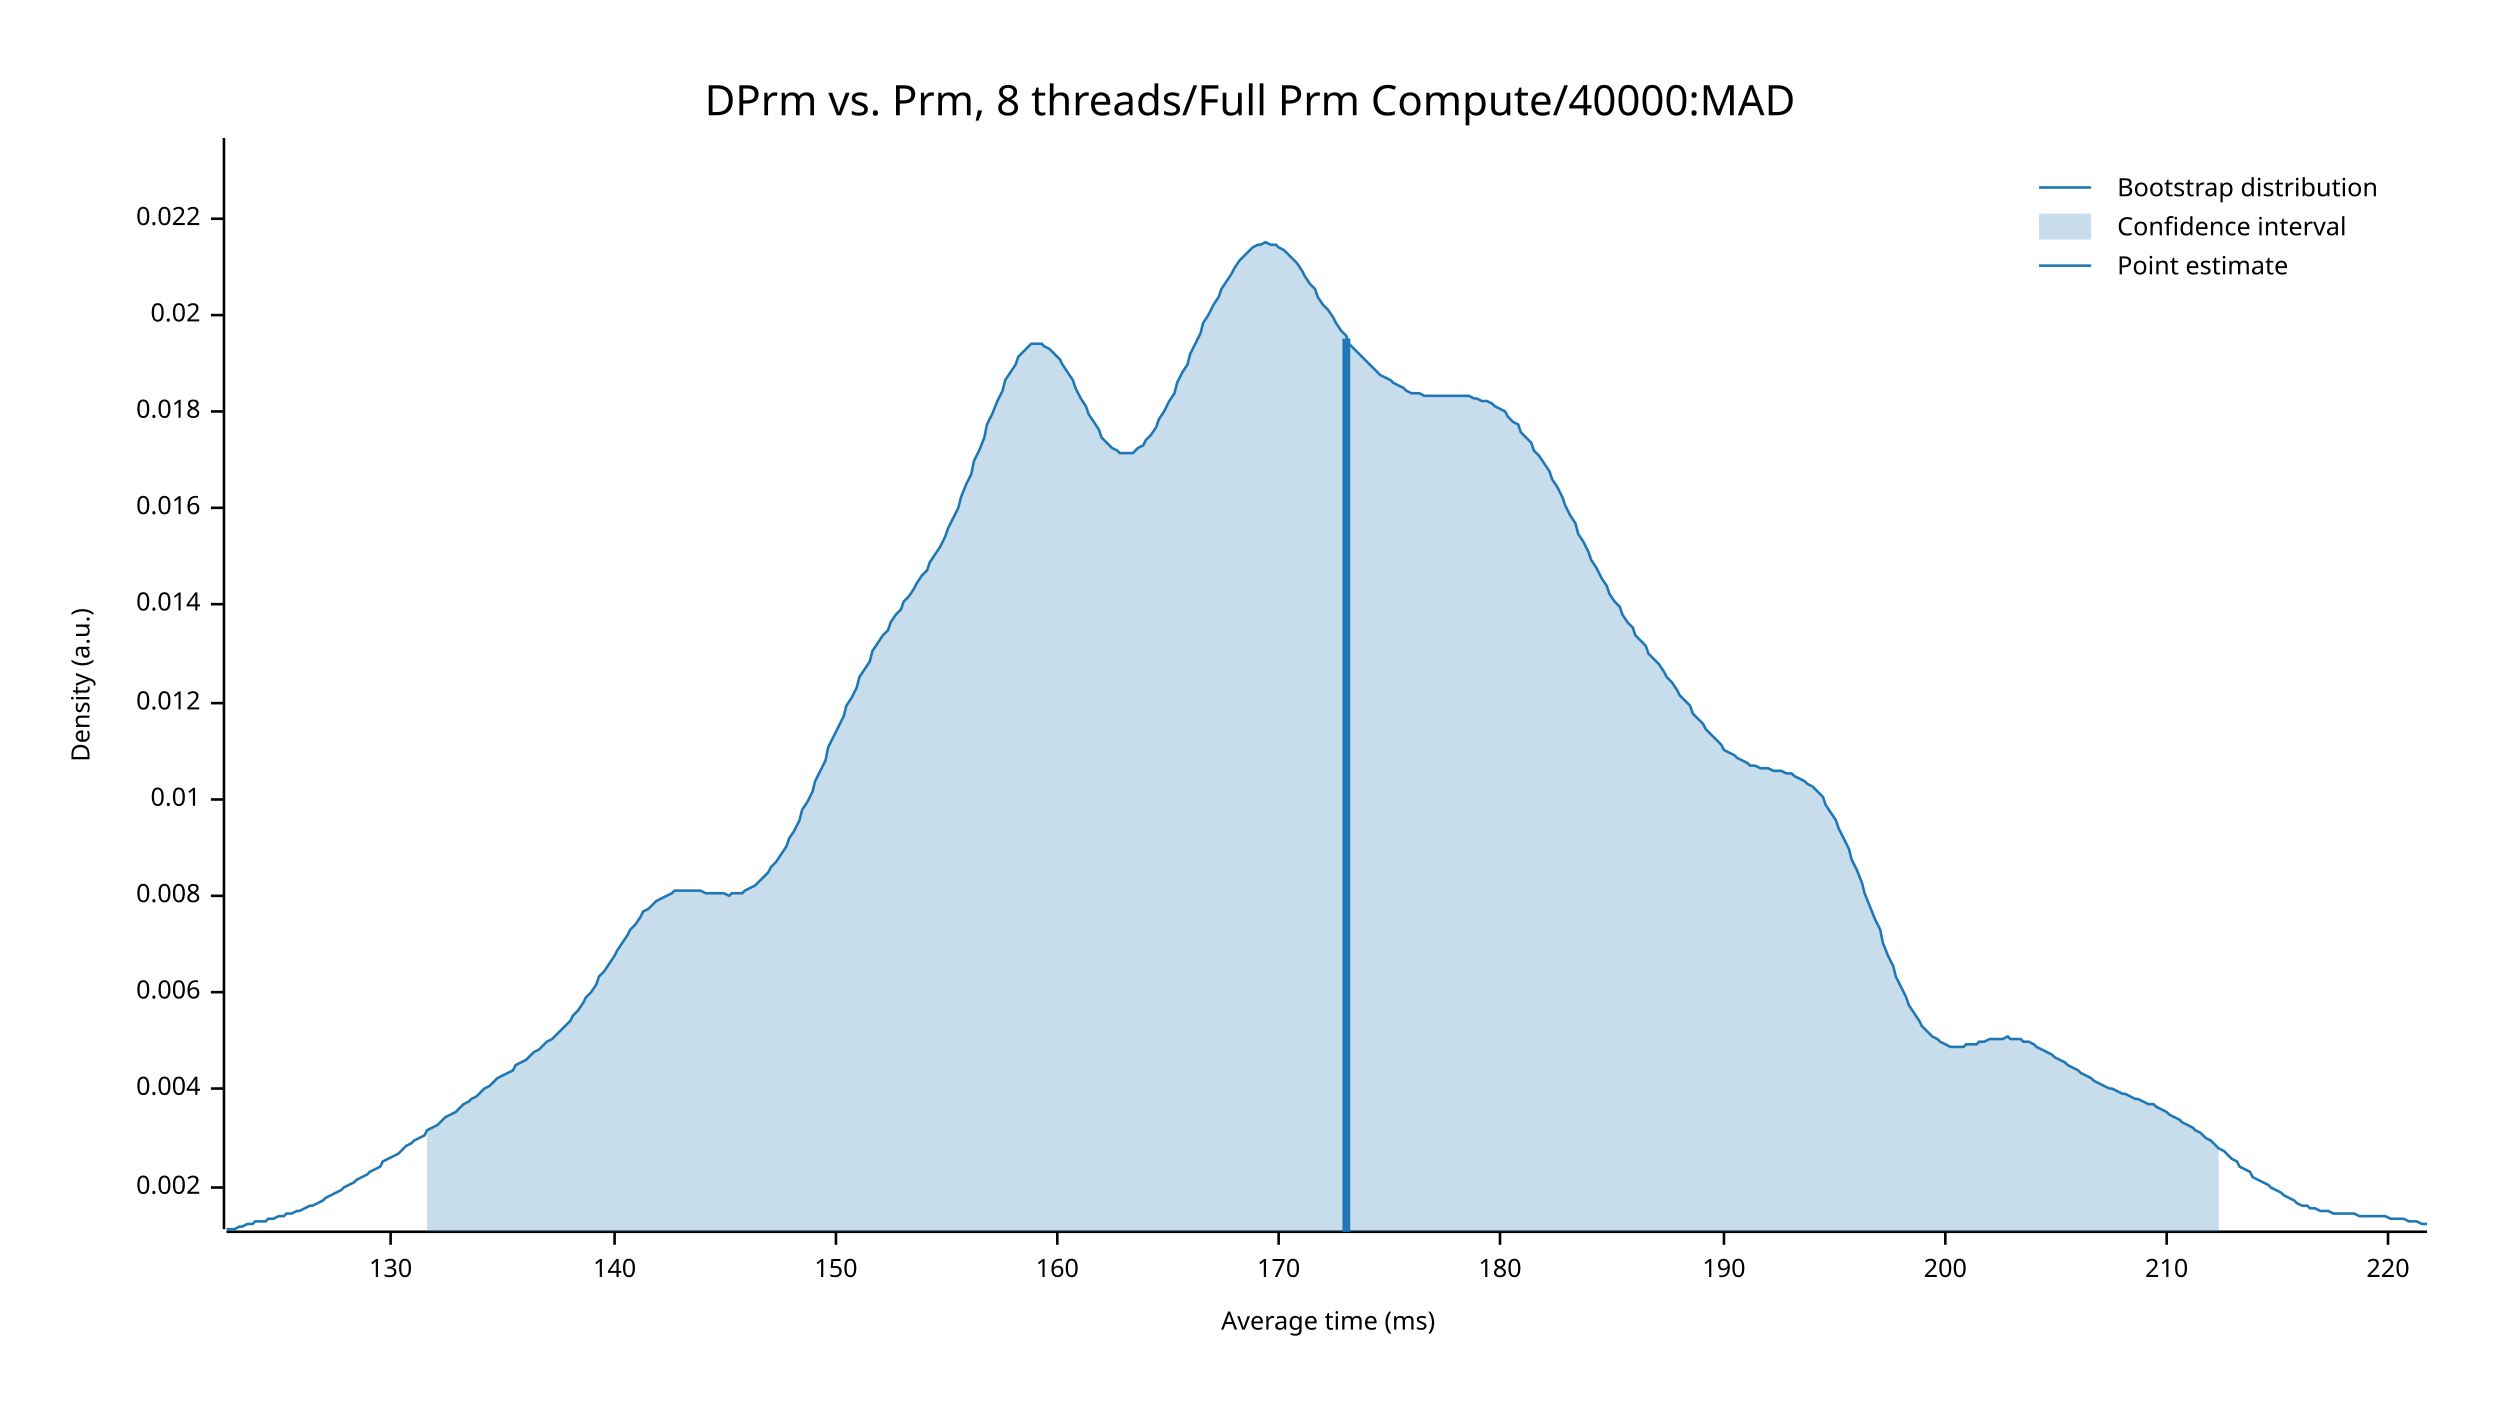
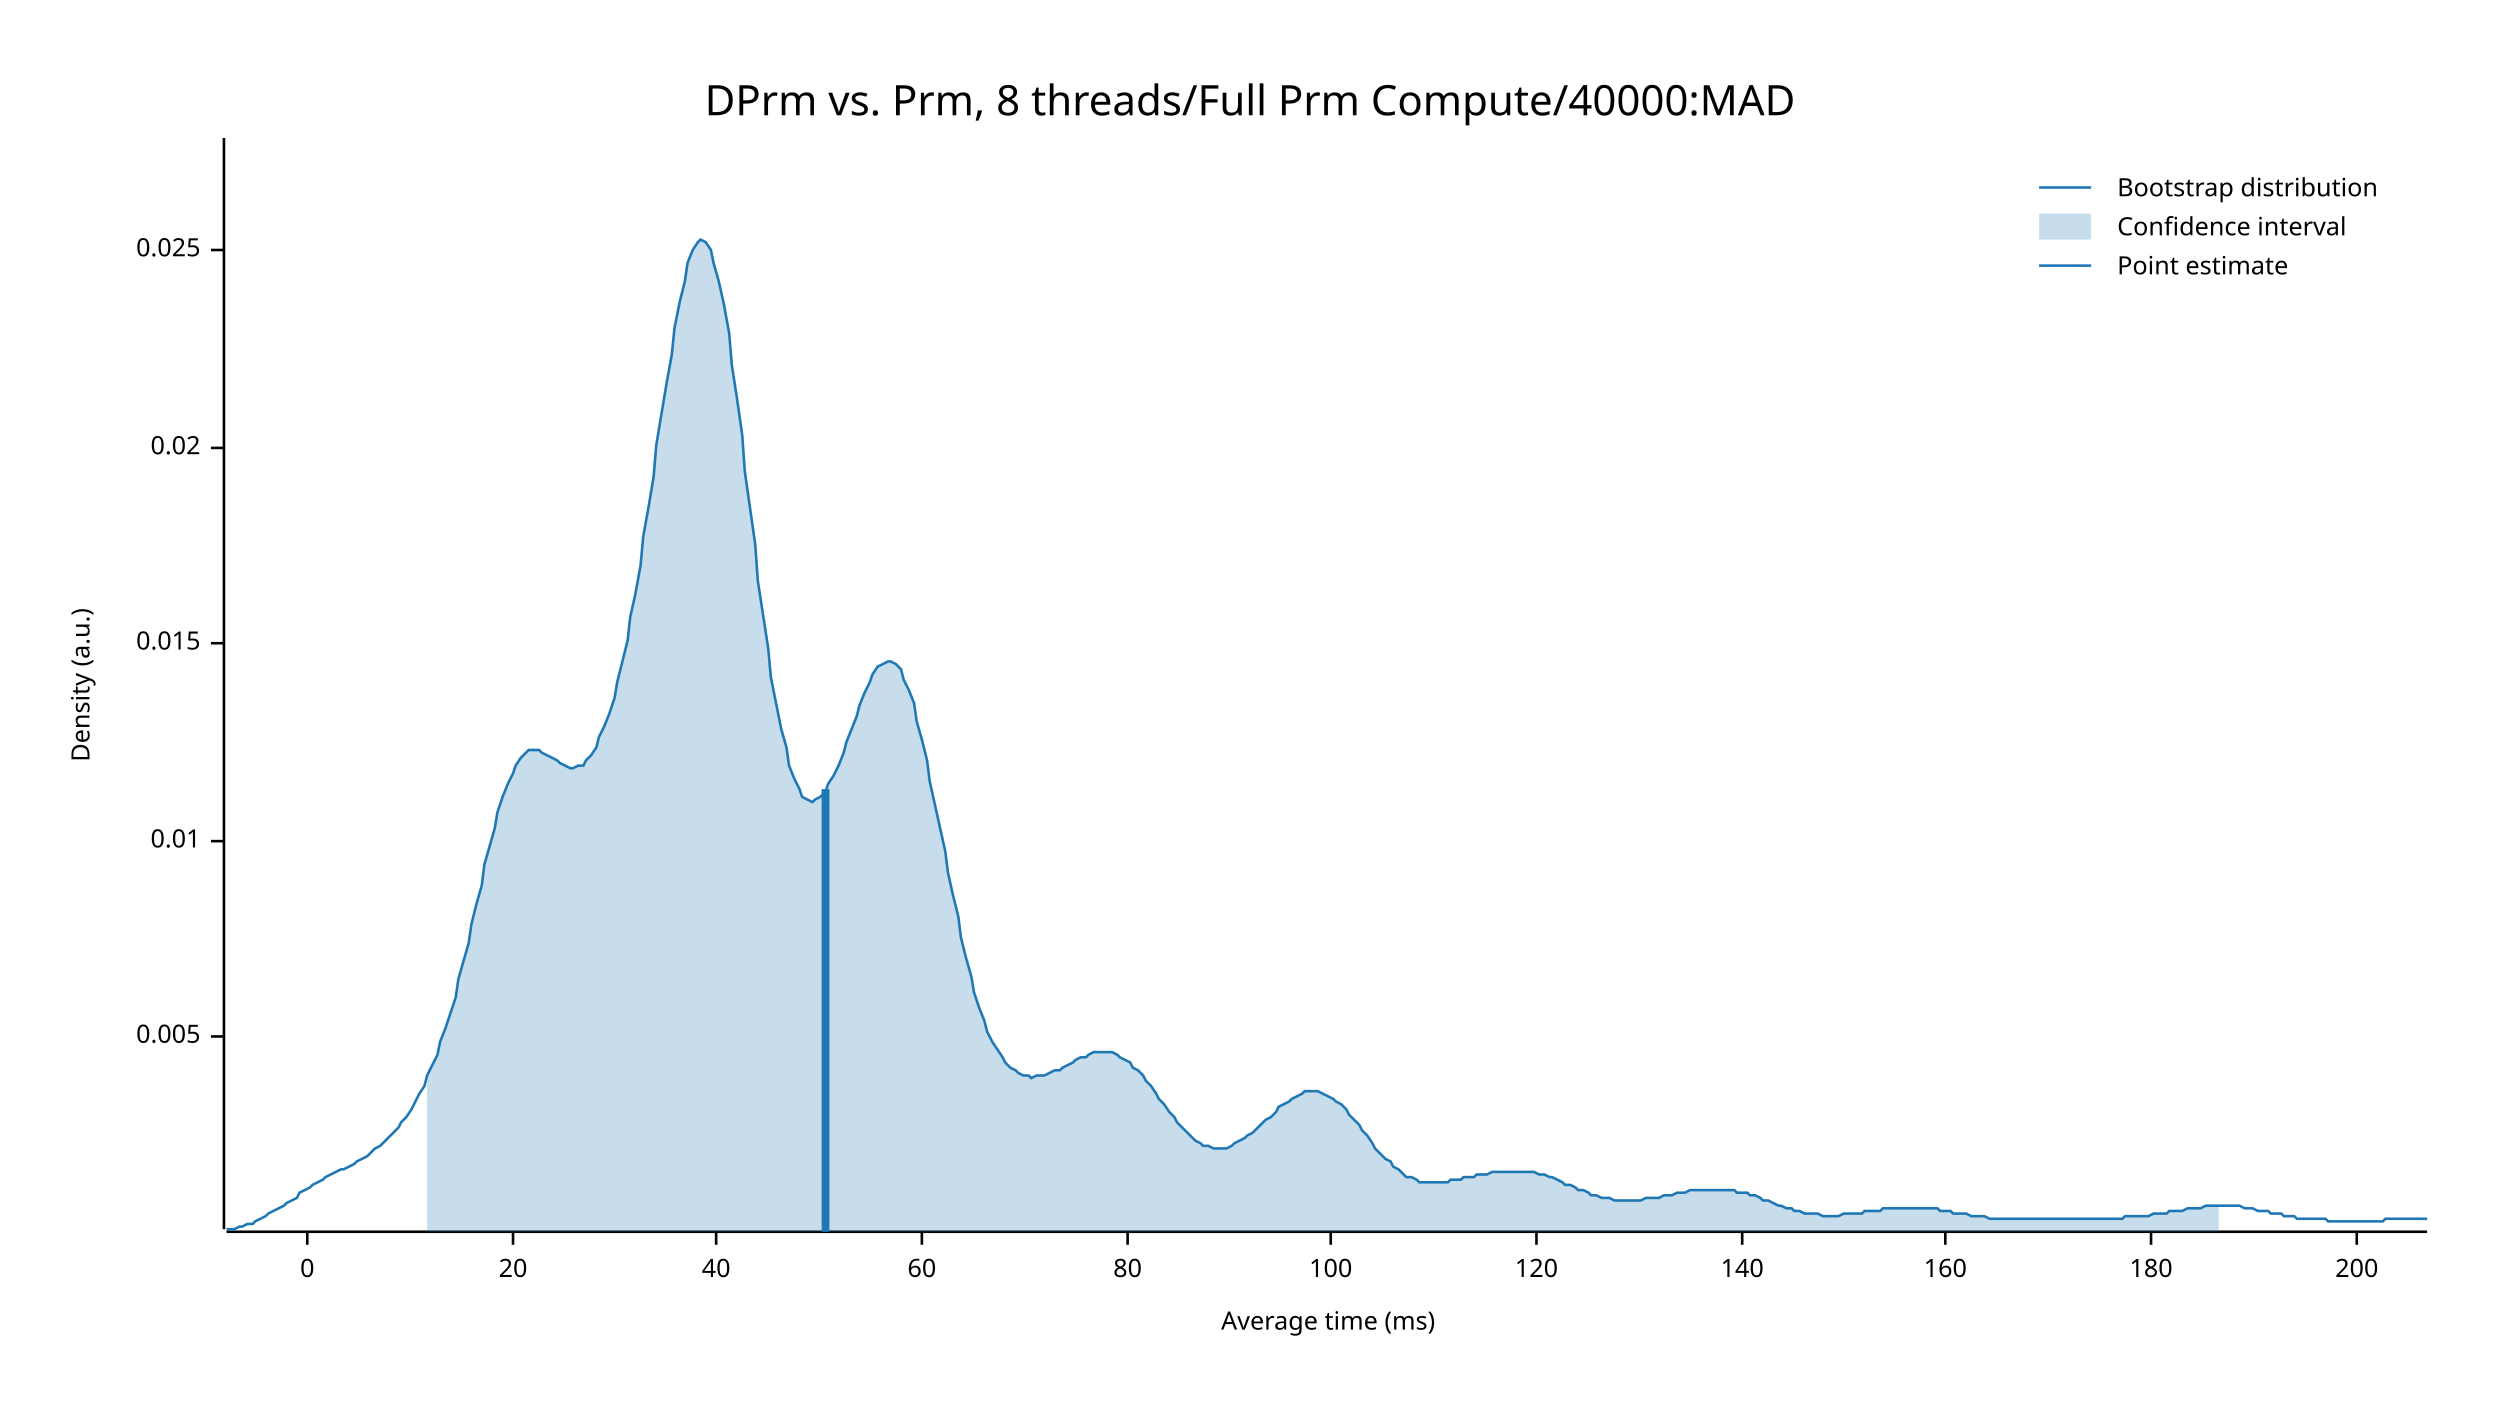
<svg xmlns="http://www.w3.org/2000/svg" width="960" height="540" viewBox="0 0 960 540">
  <text x="480" y="32" dy="0.76em" text-anchor="middle" font-family="sans-serif" font-size="16.129" opacity="1" fill="#000000">
DPrm vs. Prm, 8 threads/Full Prm Compute/40000:MAD
</text>
  <text x="27" y="263" dy="0.76em" text-anchor="middle" font-family="sans-serif" font-size="9.677" opacity="1" fill="#000000" transform="rotate(270, 27, 263)">
Density (a.u.)
</text>
  <text x="510" y="513" dy="-0.5ex" text-anchor="middle" font-family="sans-serif" font-size="9.677" opacity="1" fill="#000000">
Average time (ms)
</text>
  <polyline fill="none" opacity="1" stroke="#000000" stroke-width="1" points="86,53 86,472 " />
-   <text x="77" y="456" dy="0.5ex" text-anchor="end" font-family="sans-serif" font-size="9.677" opacity="1" fill="#000000">
- 0.002
+   <text x="77" y="398" dy="0.5ex" text-anchor="end" font-family="sans-serif" font-size="9.677" opacity="1" fill="#000000">
+ 0.005
</text>
-   <polyline fill="none" opacity="1" stroke="#000000" stroke-width="1" points="81,456 86,456 " />
-   <text x="77" y="418" dy="0.5ex" text-anchor="end" font-family="sans-serif" font-size="9.677" opacity="1" fill="#000000">
- 0.004
- </text>
-   <polyline fill="none" opacity="1" stroke="#000000" stroke-width="1" points="81,418 86,418 " />
-   <text x="77" y="381" dy="0.5ex" text-anchor="end" font-family="sans-serif" font-size="9.677" opacity="1" fill="#000000">
- 0.006
- </text>
-   <polyline fill="none" opacity="1" stroke="#000000" stroke-width="1" points="81,381 86,381 " />
-   <text x="77" y="344" dy="0.5ex" text-anchor="end" font-family="sans-serif" font-size="9.677" opacity="1" fill="#000000">
- 0.008
- </text>
-   <polyline fill="none" opacity="1" stroke="#000000" stroke-width="1" points="81,344 86,344 " />
-   <text x="77" y="307" dy="0.5ex" text-anchor="end" font-family="sans-serif" font-size="9.677" opacity="1" fill="#000000">
+   <polyline fill="none" opacity="1" stroke="#000000" stroke-width="1" points="81,398 86,398 " />
+   <text x="77" y="323" dy="0.5ex" text-anchor="end" font-family="sans-serif" font-size="9.677" opacity="1" fill="#000000">
0.01
</text>
-   <polyline fill="none" opacity="1" stroke="#000000" stroke-width="1" points="81,307 86,307 " />
-   <text x="77" y="270" dy="0.5ex" text-anchor="end" font-family="sans-serif" font-size="9.677" opacity="1" fill="#000000">
- 0.012
+   <polyline fill="none" opacity="1" stroke="#000000" stroke-width="1" points="81,323 86,323 " />
+   <text x="77" y="247" dy="0.5ex" text-anchor="end" font-family="sans-serif" font-size="9.677" opacity="1" fill="#000000">
+ 0.015
</text>
-   <polyline fill="none" opacity="1" stroke="#000000" stroke-width="1" points="81,270 86,270 " />
-   <text x="77" y="232" dy="0.5ex" text-anchor="end" font-family="sans-serif" font-size="9.677" opacity="1" fill="#000000">
- 0.014
- </text>
-   <polyline fill="none" opacity="1" stroke="#000000" stroke-width="1" points="81,232 86,232 " />
-   <text x="77" y="195" dy="0.5ex" text-anchor="end" font-family="sans-serif" font-size="9.677" opacity="1" fill="#000000">
- 0.016
- </text>
-   <polyline fill="none" opacity="1" stroke="#000000" stroke-width="1" points="81,195 86,195 " />
-   <text x="77" y="158" dy="0.5ex" text-anchor="end" font-family="sans-serif" font-size="9.677" opacity="1" fill="#000000">
- 0.018
- </text>
-   <polyline fill="none" opacity="1" stroke="#000000" stroke-width="1" points="81,158 86,158 " />
-   <text x="77" y="121" dy="0.5ex" text-anchor="end" font-family="sans-serif" font-size="9.677" opacity="1" fill="#000000">
+   <polyline fill="none" opacity="1" stroke="#000000" stroke-width="1" points="81,247 86,247 " />
+   <text x="77" y="172" dy="0.5ex" text-anchor="end" font-family="sans-serif" font-size="9.677" opacity="1" fill="#000000">
0.02
</text>
-   <polyline fill="none" opacity="1" stroke="#000000" stroke-width="1" points="81,121 86,121 " />
-   <text x="77" y="84" dy="0.5ex" text-anchor="end" font-family="sans-serif" font-size="9.677" opacity="1" fill="#000000">
- 0.022
+   <polyline fill="none" opacity="1" stroke="#000000" stroke-width="1" points="81,172 86,172 " />
+   <text x="77" y="96" dy="0.5ex" text-anchor="end" font-family="sans-serif" font-size="9.677" opacity="1" fill="#000000">
+ 0.025
</text>
-   <polyline fill="none" opacity="1" stroke="#000000" stroke-width="1" points="81,84 86,84 " />
+   <polyline fill="none" opacity="1" stroke="#000000" stroke-width="1" points="81,96 86,96 " />
  <polyline fill="none" opacity="1" stroke="#000000" stroke-width="1" points="87,473 932,473 " />
-   <text x="150" y="483" dy="0.76em" text-anchor="middle" font-family="sans-serif" font-size="9.677" opacity="1" fill="#000000">
- 130
+   <text x="118" y="483" dy="0.76em" text-anchor="middle" font-family="sans-serif" font-size="9.677" opacity="1" fill="#000000">
+ 0
</text>
-   <polyline fill="none" opacity="1" stroke="#000000" stroke-width="1" points="150,473 150,478 " />
-   <text x="236" y="483" dy="0.76em" text-anchor="middle" font-family="sans-serif" font-size="9.677" opacity="1" fill="#000000">
+   <polyline fill="none" opacity="1" stroke="#000000" stroke-width="1" points="118,473 118,478 " />
+   <text x="197" y="483" dy="0.76em" text-anchor="middle" font-family="sans-serif" font-size="9.677" opacity="1" fill="#000000">
+ 20
+ </text>
+   <polyline fill="none" opacity="1" stroke="#000000" stroke-width="1" points="197,473 197,478 " />
+   <text x="275" y="483" dy="0.76em" text-anchor="middle" font-family="sans-serif" font-size="9.677" opacity="1" fill="#000000">
+ 40
+ </text>
+   <polyline fill="none" opacity="1" stroke="#000000" stroke-width="1" points="275,473 275,478 " />
+   <text x="354" y="483" dy="0.76em" text-anchor="middle" font-family="sans-serif" font-size="9.677" opacity="1" fill="#000000">
+ 60
+ </text>
+   <polyline fill="none" opacity="1" stroke="#000000" stroke-width="1" points="354,473 354,478 " />
+   <text x="433" y="483" dy="0.76em" text-anchor="middle" font-family="sans-serif" font-size="9.677" opacity="1" fill="#000000">
+ 80
+ </text>
+   <polyline fill="none" opacity="1" stroke="#000000" stroke-width="1" points="433,473 433,478 " />
+   <text x="511" y="483" dy="0.76em" text-anchor="middle" font-family="sans-serif" font-size="9.677" opacity="1" fill="#000000">
+ 100
+ </text>
+   <polyline fill="none" opacity="1" stroke="#000000" stroke-width="1" points="511,473 511,478 " />
+   <text x="590" y="483" dy="0.76em" text-anchor="middle" font-family="sans-serif" font-size="9.677" opacity="1" fill="#000000">
+ 120
+ </text>
+   <polyline fill="none" opacity="1" stroke="#000000" stroke-width="1" points="590,473 590,478 " />
+   <text x="669" y="483" dy="0.76em" text-anchor="middle" font-family="sans-serif" font-size="9.677" opacity="1" fill="#000000">
140
</text>
-   <polyline fill="none" opacity="1" stroke="#000000" stroke-width="1" points="236,473 236,478 " />
-   <text x="321" y="483" dy="0.76em" text-anchor="middle" font-family="sans-serif" font-size="9.677" opacity="1" fill="#000000">
- 150
- </text>
-   <polyline fill="none" opacity="1" stroke="#000000" stroke-width="1" points="321,473 321,478 " />
-   <text x="406" y="483" dy="0.76em" text-anchor="middle" font-family="sans-serif" font-size="9.677" opacity="1" fill="#000000">
+   <polyline fill="none" opacity="1" stroke="#000000" stroke-width="1" points="669,473 669,478 " />
+   <text x="747" y="483" dy="0.76em" text-anchor="middle" font-family="sans-serif" font-size="9.677" opacity="1" fill="#000000">
160
</text>
-   <polyline fill="none" opacity="1" stroke="#000000" stroke-width="1" points="406,473 406,478 " />
-   <text x="491" y="483" dy="0.76em" text-anchor="middle" font-family="sans-serif" font-size="9.677" opacity="1" fill="#000000">
- 170
- </text>
-   <polyline fill="none" opacity="1" stroke="#000000" stroke-width="1" points="491,473 491,478 " />
-   <text x="576" y="483" dy="0.76em" text-anchor="middle" font-family="sans-serif" font-size="9.677" opacity="1" fill="#000000">
+   <polyline fill="none" opacity="1" stroke="#000000" stroke-width="1" points="747,473 747,478 " />
+   <text x="826" y="483" dy="0.76em" text-anchor="middle" font-family="sans-serif" font-size="9.677" opacity="1" fill="#000000">
180
</text>
-   <polyline fill="none" opacity="1" stroke="#000000" stroke-width="1" points="576,473 576,478 " />
-   <text x="662" y="483" dy="0.76em" text-anchor="middle" font-family="sans-serif" font-size="9.677" opacity="1" fill="#000000">
- 190
- </text>
-   <polyline fill="none" opacity="1" stroke="#000000" stroke-width="1" points="662,473 662,478 " />
-   <text x="747" y="483" dy="0.76em" text-anchor="middle" font-family="sans-serif" font-size="9.677" opacity="1" fill="#000000">
+   <polyline fill="none" opacity="1" stroke="#000000" stroke-width="1" points="826,473 826,478 " />
+   <text x="905" y="483" dy="0.76em" text-anchor="middle" font-family="sans-serif" font-size="9.677" opacity="1" fill="#000000">
200
</text>
-   <polyline fill="none" opacity="1" stroke="#000000" stroke-width="1" points="747,473 747,478 " />
-   <text x="832" y="483" dy="0.76em" text-anchor="middle" font-family="sans-serif" font-size="9.677" opacity="1" fill="#000000">
- 210
- </text>
-   <polyline fill="none" opacity="1" stroke="#000000" stroke-width="1" points="832,473 832,478 " />
-   <text x="917" y="483" dy="0.76em" text-anchor="middle" font-family="sans-serif" font-size="9.677" opacity="1" fill="#000000">
- 220
- </text>
-   <polyline fill="none" opacity="1" stroke="#000000" stroke-width="1" points="917,473 917,478 " />
-   <polyline fill="none" opacity="1" stroke="#1F78B4" stroke-width="1" points="87,472 88,472 90,472 92,471 93,471 95,470 97,470 98,469 100,469 102,469 103,468 105,468 107,467 109,467 110,466 112,466 114,465 115,465 117,464 119,463 120,463 122,462 124,461 125,460 127,459 129,458 131,457 132,456 134,455 136,454 137,453 139,452 141,451 142,450 144,449 146,448 147,446 149,445 151,444 153,443 154,442 156,440 158,439 159,438 161,437 163,436 164,434 166,433 168,432 169,431 171,429 173,428 175,427 176,426 178,424 180,423 181,422 183,421 185,419 186,418 188,417 190,415 191,414 193,413 195,412 197,411 198,409 200,408 202,407 203,406 205,404 207,403 208,402 210,400 212,399 214,397 215,396 217,394 219,392 220,390 222,388 224,385 225,383 227,381 229,378 230,375 232,373 234,370 236,367 237,365 239,362 241,359 242,357 244,355 246,352 247,350 249,349 251,347 252,346 254,345 256,344 258,343 259,342 261,342 263,342 264,342 266,342 268,342 269,342 271,343 273,343 274,343 276,343 278,343 280,344 281,343 283,343 285,343 286,342 288,341 290,340 291,339 293,337 295,335 296,333 298,331 300,328 302,325 303,322 305,319 307,315 308,311 310,308 312,304 313,300 315,296 317,292 318,287 320,283 322,279 324,275 325,271 327,268 329,264 330,260 332,257 334,254 335,250 337,247 339,244 341,242 342,239 344,236 346,234 347,231 349,229 351,226 352,224 354,221 356,219 357,216 359,213 361,210 363,206 364,203 366,199 368,195 369,191 371,186 373,182 374,177 376,173 378,168 379,163 381,159 383,154 385,150 386,146 388,143 390,140 391,137 393,135 395,133 396,132 398,132 400,132 401,133 403,134 405,136 407,138 408,140 410,143 412,146 413,149 415,153 417,156 418,159 420,162 422,165 423,168 425,170 427,172 429,173 430,174 432,174 434,174 435,174 437,172 439,171 440,169 442,167 444,164 445,161 447,158 449,154 451,151 452,147 454,143 456,140 457,136 459,132 461,128 462,124 464,121 466,117 468,114 469,111 471,108 473,105 474,103 476,100 478,98 479,97 481,95 483,94 484,94 486,93 488,94 490,94 491,95 493,96 495,98 496,99 498,101 500,104 501,106 503,109 505,111 506,114 508,117 510,119 512,122 513,124 515,127 517,129 518,132 520,134 522,136 523,137 525,139 527,141 528,142 530,144 532,145 534,146 535,147 537,148 539,149 540,150 542,151 544,151 545,151 547,152 549,152 550,152 552,152 554,152 556,152 557,152 559,152 561,152 562,152 564,152 566,153 567,153 569,154 571,154 573,155 574,156 576,157 578,158 579,160 581,162 583,163 584,166 586,168 588,170 589,173 591,175 593,178 595,181 596,184 598,187 600,191 601,194 603,198 605,201 606,205 608,208 610,212 611,215 613,218 615,222 617,225 618,228 620,231 622,233 623,236 625,239 627,241 628,244 630,246 632,248 633,251 635,253 637,255 639,258 640,260 642,262 644,265 645,267 647,269 649,271 650,274 652,276 654,278 655,280 657,282 659,284 661,286 662,288 664,289 666,290 667,291 669,292 671,293 672,294 674,294 676,295 677,295 679,295 681,296 683,296 684,296 686,297 688,297 689,298 691,299 693,300 694,301 696,302 698,304 700,306 701,309 703,312 705,315 706,318 708,322 710,326 711,330 713,334 715,339 716,343 718,348 720,353 722,357 723,362 725,367 727,371 728,375 730,379 732,383 733,386 735,389 737,392 738,394 740,396 742,398 744,399 745,400 747,401 749,402 750,402 752,402 754,402 755,401 757,401 759,401 760,400 762,400 764,399 766,399 767,399 769,399 771,398 772,399 774,399 776,399 777,400 779,400 781,401 782,402 784,403 786,404 788,405 789,406 791,407 793,408 794,409 796,410 798,411 799,412 801,413 803,414 804,415 806,416 808,417 810,418 811,418 813,419 815,420 816,420 818,421 820,422 821,422 823,423 825,424 827,424 828,425 830,426 832,427 833,428 835,429 837,430 838,431 840,432 842,433 843,434 845,435 847,437 849,438 850,439 852,441 854,442 855,443 857,445 859,446 860,448 862,449 864,450 865,452 867,453 869,454 871,455 872,456 874,457 876,458 877,459 879,460 881,461 882,462 884,463 886,463 887,464 889,464 891,465 893,465 894,465 896,466 898,466 899,466 901,466 903,466 904,466 906,467 908,467 909,467 911,467 913,467 915,467 916,467 918,468 920,468 921,468 923,468 925,469 926,469 928,469 930,470 932,470 " />
-   <polygon opacity="0.25" fill="#1F78B4" points="164,434 166,433 168,432 169,431 171,429 173,428 175,427 176,426 178,424 180,423 181,422 183,421 185,419 186,418 188,417 190,415 191,414 193,413 195,412 197,411 198,409 200,408 202,407 203,406 205,404 207,403 208,402 210,400 212,399 214,397 215,396 217,394 219,392 220,390 222,388 224,385 225,383 227,381 229,378 230,375 232,373 234,370 236,367 237,365 239,362 241,359 242,357 244,355 246,352 247,350 249,349 251,347 252,346 254,345 256,344 258,343 259,342 261,342 263,342 264,342 266,342 268,342 269,342 271,343 273,343 274,343 276,343 278,343 280,344 281,343 283,343 285,343 286,342 288,341 290,340 291,339 293,337 295,335 296,333 298,331 300,328 302,325 303,322 305,319 307,315 308,311 310,308 312,304 313,300 315,296 317,292 318,287 320,283 322,279 324,275 325,271 327,268 329,264 330,260 332,257 334,254 335,250 337,247 339,244 341,242 342,239 344,236 346,234 347,231 349,229 351,226 352,224 354,221 356,219 357,216 359,213 361,210 363,206 364,203 366,199 368,195 369,191 371,186 373,182 374,177 376,173 378,168 379,163 381,159 383,154 385,150 386,146 388,143 390,140 391,137 393,135 395,133 396,132 398,132 400,132 401,133 403,134 405,136 407,138 408,140 410,143 412,146 413,149 415,153 417,156 418,159 420,162 422,165 423,168 425,170 427,172 429,173 430,174 432,174 434,174 435,174 437,172 439,171 440,169 442,167 444,164 445,161 447,158 449,154 451,151 452,147 454,143 456,140 457,136 459,132 461,128 462,124 464,121 466,117 468,114 469,111 471,108 473,105 474,103 476,100 478,98 479,97 481,95 483,94 484,94 486,93 488,94 490,94 491,95 493,96 495,98 496,99 498,101 500,104 501,106 503,109 505,111 506,114 508,117 510,119 512,122 513,124 515,127 517,129 518,132 520,134 522,136 523,137 525,139 527,141 528,142 530,144 532,145 534,146 535,147 537,148 539,149 540,150 542,151 544,151 545,151 547,152 549,152 550,152 552,152 554,152 556,152 557,152 559,152 561,152 562,152 564,152 566,153 567,153 569,154 571,154 573,155 574,156 576,157 578,158 579,160 581,162 583,163 584,166 586,168 588,170 589,173 591,175 593,178 595,181 596,184 598,187 600,191 601,194 603,198 605,201 606,205 608,208 610,212 611,215 613,218 615,222 617,225 618,228 620,231 622,233 623,236 625,239 627,241 628,244 630,246 632,248 633,251 635,253 637,255 639,258 640,260 642,262 644,265 645,267 647,269 649,271 650,274 652,276 654,278 655,280 657,282 659,284 661,286 662,288 664,289 666,290 667,291 669,292 671,293 672,294 674,294 676,295 677,295 679,295 681,296 683,296 684,296 686,297 688,297 689,298 691,299 693,300 694,301 696,302 698,304 700,306 701,309 703,312 705,315 706,318 708,322 710,326 711,330 713,334 715,339 716,343 718,348 720,353 722,357 723,362 725,367 727,371 728,375 730,379 732,383 733,386 735,389 737,392 738,394 740,396 742,398 744,399 745,400 747,401 749,402 750,402 752,402 754,402 755,401 757,401 759,401 760,400 762,400 764,399 766,399 767,399 769,399 771,398 772,399 774,399 776,399 777,400 779,400 781,401 782,402 784,403 786,404 788,405 789,406 791,407 793,408 794,409 796,410 798,411 799,412 801,413 803,414 804,415 806,416 808,417 810,418 811,418 813,419 815,420 816,420 818,421 820,422 821,422 823,423 825,424 827,424 828,425 830,426 832,427 833,428 835,429 837,430 838,431 840,432 842,433 843,434 845,435 847,437 849,438 850,439 852,441 852,473 164,473 " />
-   <polyline fill="none" opacity="1" stroke="#1F78B4" stroke-width="3" points="517,473 517,130 " />
+   <polyline fill="none" opacity="1" stroke="#000000" stroke-width="1" points="905,473 905,478 " />
+   <polyline fill="none" opacity="1" stroke="#1F78B4" stroke-width="1" points="87,472 88,472 90,472 92,471 93,471 95,470 97,470 98,469 100,468 102,467 103,466 105,465 107,464 109,463 110,462 112,461 114,460 115,458 117,457 119,456 120,455 122,454 124,453 125,452 127,451 129,450 131,449 132,449 134,448 136,447 137,446 139,445 141,444 142,443 144,441 146,440 147,439 149,437 151,435 153,433 154,431 156,429 158,426 159,424 161,420 163,417 164,413 166,409 168,405 169,400 171,395 173,389 175,383 176,376 178,369 180,362 181,355 183,347 185,340 186,332 188,325 190,318 191,312 193,306 195,301 197,297 198,294 200,291 202,289 203,288 205,288 207,288 208,289 210,290 212,291 214,292 215,293 217,294 219,295 220,295 222,294 224,294 225,292 227,290 229,287 230,283 232,279 234,274 236,268 237,262 239,254 241,246 242,237 244,228 246,217 247,206 249,195 251,183 252,171 254,159 256,147 258,136 259,126 261,116 263,108 264,101 266,96 268,93 269,92 271,93 273,96 274,101 276,108 278,117 280,128 281,140 283,153 285,167 286,181 288,195 290,209 291,223 293,236 295,249 296,260 298,270 300,280 302,287 303,294 305,299 307,303 308,306 310,307 312,308 313,307 315,306 317,304 318,301 320,298 322,294 324,289 325,285 327,280 329,275 330,271 332,266 334,262 335,259 337,256 339,255 341,254 342,254 344,255 346,257 347,261 349,265 351,270 352,277 354,284 356,292 357,300 359,309 361,318 363,327 364,335 366,344 368,352 369,360 371,368 373,375 374,381 376,387 378,392 379,396 381,400 383,403 385,406 386,408 388,410 390,411 391,412 393,413 395,413 396,414 398,413 400,413 401,413 403,412 405,411 407,411 408,410 410,409 412,408 413,407 415,406 417,406 418,405 420,404 422,404 423,404 425,404 427,404 429,405 430,406 432,407 434,408 435,410 437,411 439,413 440,415 442,417 444,420 445,422 447,424 449,427 451,429 452,431 454,433 456,435 457,436 459,438 461,439 462,440 464,440 466,441 468,441 469,441 471,441 473,440 474,439 476,438 478,437 479,436 481,435 483,433 484,432 486,430 488,429 490,427 491,425 493,424 495,423 496,422 498,421 500,420 501,419 503,419 505,419 506,419 508,420 510,421 512,422 513,423 515,424 517,426 518,428 520,430 522,432 523,434 525,436 527,439 528,441 530,443 532,445 534,446 535,448 537,449 539,451 540,452 542,452 544,453 545,454 547,454 549,454 550,454 552,454 554,454 556,454 557,453 559,453 561,453 562,452 564,452 566,452 567,451 569,451 571,451 573,450 574,450 576,450 578,450 579,450 581,450 583,450 584,450 586,450 588,450 589,450 591,451 593,451 595,452 596,452 598,453 600,454 601,455 603,455 605,456 606,457 608,457 610,458 611,459 613,459 615,460 617,460 618,460 620,461 622,461 623,461 625,461 627,461 628,461 630,461 632,460 633,460 635,460 637,460 639,459 640,459 642,459 644,458 645,458 647,458 649,457 650,457 652,457 654,457 655,457 657,457 659,457 661,457 662,457 664,457 666,457 667,458 669,458 671,458 672,459 674,459 676,460 677,461 679,461 681,462 683,463 684,463 686,464 688,464 689,465 691,465 693,466 694,466 696,466 698,466 700,467 701,467 703,467 705,467 706,467 708,466 710,466 711,466 713,466 715,466 716,465 718,465 720,465 722,465 723,464 725,464 727,464 728,464 730,464 732,464 733,464 735,464 737,464 738,464 740,464 742,464 744,464 745,465 747,465 749,465 750,466 752,466 754,466 755,466 757,467 759,467 760,467 762,467 764,468 766,468 767,468 769,468 771,468 772,468 774,468 776,468 777,468 779,468 781,468 782,468 784,468 786,468 788,468 789,468 791,468 793,468 794,468 796,468 798,468 799,468 801,468 803,468 804,468 806,468 808,468 810,468 811,468 813,468 815,468 816,467 818,467 820,467 821,467 823,467 825,467 827,466 828,466 830,466 832,466 833,465 835,465 837,465 838,465 840,464 842,464 843,464 845,464 847,463 849,463 850,463 852,463 854,463 855,463 857,463 859,463 860,463 862,464 864,464 865,464 867,465 869,465 871,465 872,466 874,466 876,466 877,467 879,467 881,467 882,468 884,468 886,468 887,468 889,468 891,468 893,468 894,469 896,469 898,469 899,469 901,469 903,469 904,469 906,469 908,469 909,469 911,469 913,469 915,469 916,468 918,468 920,468 921,468 923,468 925,468 926,468 928,468 930,468 932,468 " />
+   <polygon opacity="0.25" fill="#1F78B4" points="164,413 166,409 168,405 169,400 171,395 173,389 175,383 176,376 178,369 180,362 181,355 183,347 185,340 186,332 188,325 190,318 191,312 193,306 195,301 197,297 198,294 200,291 202,289 203,288 205,288 207,288 208,289 210,290 212,291 214,292 215,293 217,294 219,295 220,295 222,294 224,294 225,292 227,290 229,287 230,283 232,279 234,274 236,268 237,262 239,254 241,246 242,237 244,228 246,217 247,206 249,195 251,183 252,171 254,159 256,147 258,136 259,126 261,116 263,108 264,101 266,96 268,93 269,92 271,93 273,96 274,101 276,108 278,117 280,128 281,140 283,153 285,167 286,181 288,195 290,209 291,223 293,236 295,249 296,260 298,270 300,280 302,287 303,294 305,299 307,303 308,306 310,307 312,308 313,307 315,306 317,304 318,301 320,298 322,294 324,289 325,285 327,280 329,275 330,271 332,266 334,262 335,259 337,256 339,255 341,254 342,254 344,255 346,257 347,261 349,265 351,270 352,277 354,284 356,292 357,300 359,309 361,318 363,327 364,335 366,344 368,352 369,360 371,368 373,375 374,381 376,387 378,392 379,396 381,400 383,403 385,406 386,408 388,410 390,411 391,412 393,413 395,413 396,414 398,413 400,413 401,413 403,412 405,411 407,411 408,410 410,409 412,408 413,407 415,406 417,406 418,405 420,404 422,404 423,404 425,404 427,404 429,405 430,406 432,407 434,408 435,410 437,411 439,413 440,415 442,417 444,420 445,422 447,424 449,427 451,429 452,431 454,433 456,435 457,436 459,438 461,439 462,440 464,440 466,441 468,441 469,441 471,441 473,440 474,439 476,438 478,437 479,436 481,435 483,433 484,432 486,430 488,429 490,427 491,425 493,424 495,423 496,422 498,421 500,420 501,419 503,419 505,419 506,419 508,420 510,421 512,422 513,423 515,424 517,426 518,428 520,430 522,432 523,434 525,436 527,439 528,441 530,443 532,445 534,446 535,448 537,449 539,451 540,452 542,452 544,453 545,454 547,454 549,454 550,454 552,454 554,454 556,454 557,453 559,453 561,453 562,452 564,452 566,452 567,451 569,451 571,451 573,450 574,450 576,450 578,450 579,450 581,450 583,450 584,450 586,450 588,450 589,450 591,451 593,451 595,452 596,452 598,453 600,454 601,455 603,455 605,456 606,457 608,457 610,458 611,459 613,459 615,460 617,460 618,460 620,461 622,461 623,461 625,461 627,461 628,461 630,461 632,460 633,460 635,460 637,460 639,459 640,459 642,459 644,458 645,458 647,458 649,457 650,457 652,457 654,457 655,457 657,457 659,457 661,457 662,457 664,457 666,457 667,458 669,458 671,458 672,459 674,459 676,460 677,461 679,461 681,462 683,463 684,463 686,464 688,464 689,465 691,465 693,466 694,466 696,466 698,466 700,467 701,467 703,467 705,467 706,467 708,466 710,466 711,466 713,466 715,466 716,465 718,465 720,465 722,465 723,464 725,464 727,464 728,464 730,464 732,464 733,464 735,464 737,464 738,464 740,464 742,464 744,464 745,465 747,465 749,465 750,466 752,466 754,466 755,466 757,467 759,467 760,467 762,467 764,468 766,468 767,468 769,468 771,468 772,468 774,468 776,468 777,468 779,468 781,468 782,468 784,468 786,468 788,468 789,468 791,468 793,468 794,468 796,468 798,468 799,468 801,468 803,468 804,468 806,468 808,468 810,468 811,468 813,468 815,468 816,467 818,467 820,467 821,467 823,467 825,467 827,466 828,466 830,466 832,466 833,465 835,465 837,465 838,465 840,464 842,464 843,464 845,464 847,463 849,463 850,463 852,463 852,473 164,473 " />
+   <polyline fill="none" opacity="1" stroke="#1F78B4" stroke-width="3" points="317,473 317,303 " />
  <text x="813" y="68" dy="0.76em" text-anchor="start" font-family="sans-serif" font-size="9.677" opacity="1" fill="#000000">
Bootstrap distribution
</text>
  <text x="813" y="83" dy="0.76em" text-anchor="start" font-family="sans-serif" font-size="9.677" opacity="1" fill="#000000">
Confidence interval
</text>
  <text x="813" y="98" dy="0.76em" text-anchor="start" font-family="sans-serif" font-size="9.677" opacity="1" fill="#000000">
Point estimate
</text>
  <polyline fill="none" opacity="1" stroke="#1F78B4" stroke-width="1" points="783,72 803,72 " />
  <rect x="783" y="82" width="20" height="10" opacity="0.25" fill="#1F78B4" stroke="none" />
  <polyline fill="none" opacity="1" stroke="#1F78B4" stroke-width="1" points="783,102 803,102 " />
</svg>
